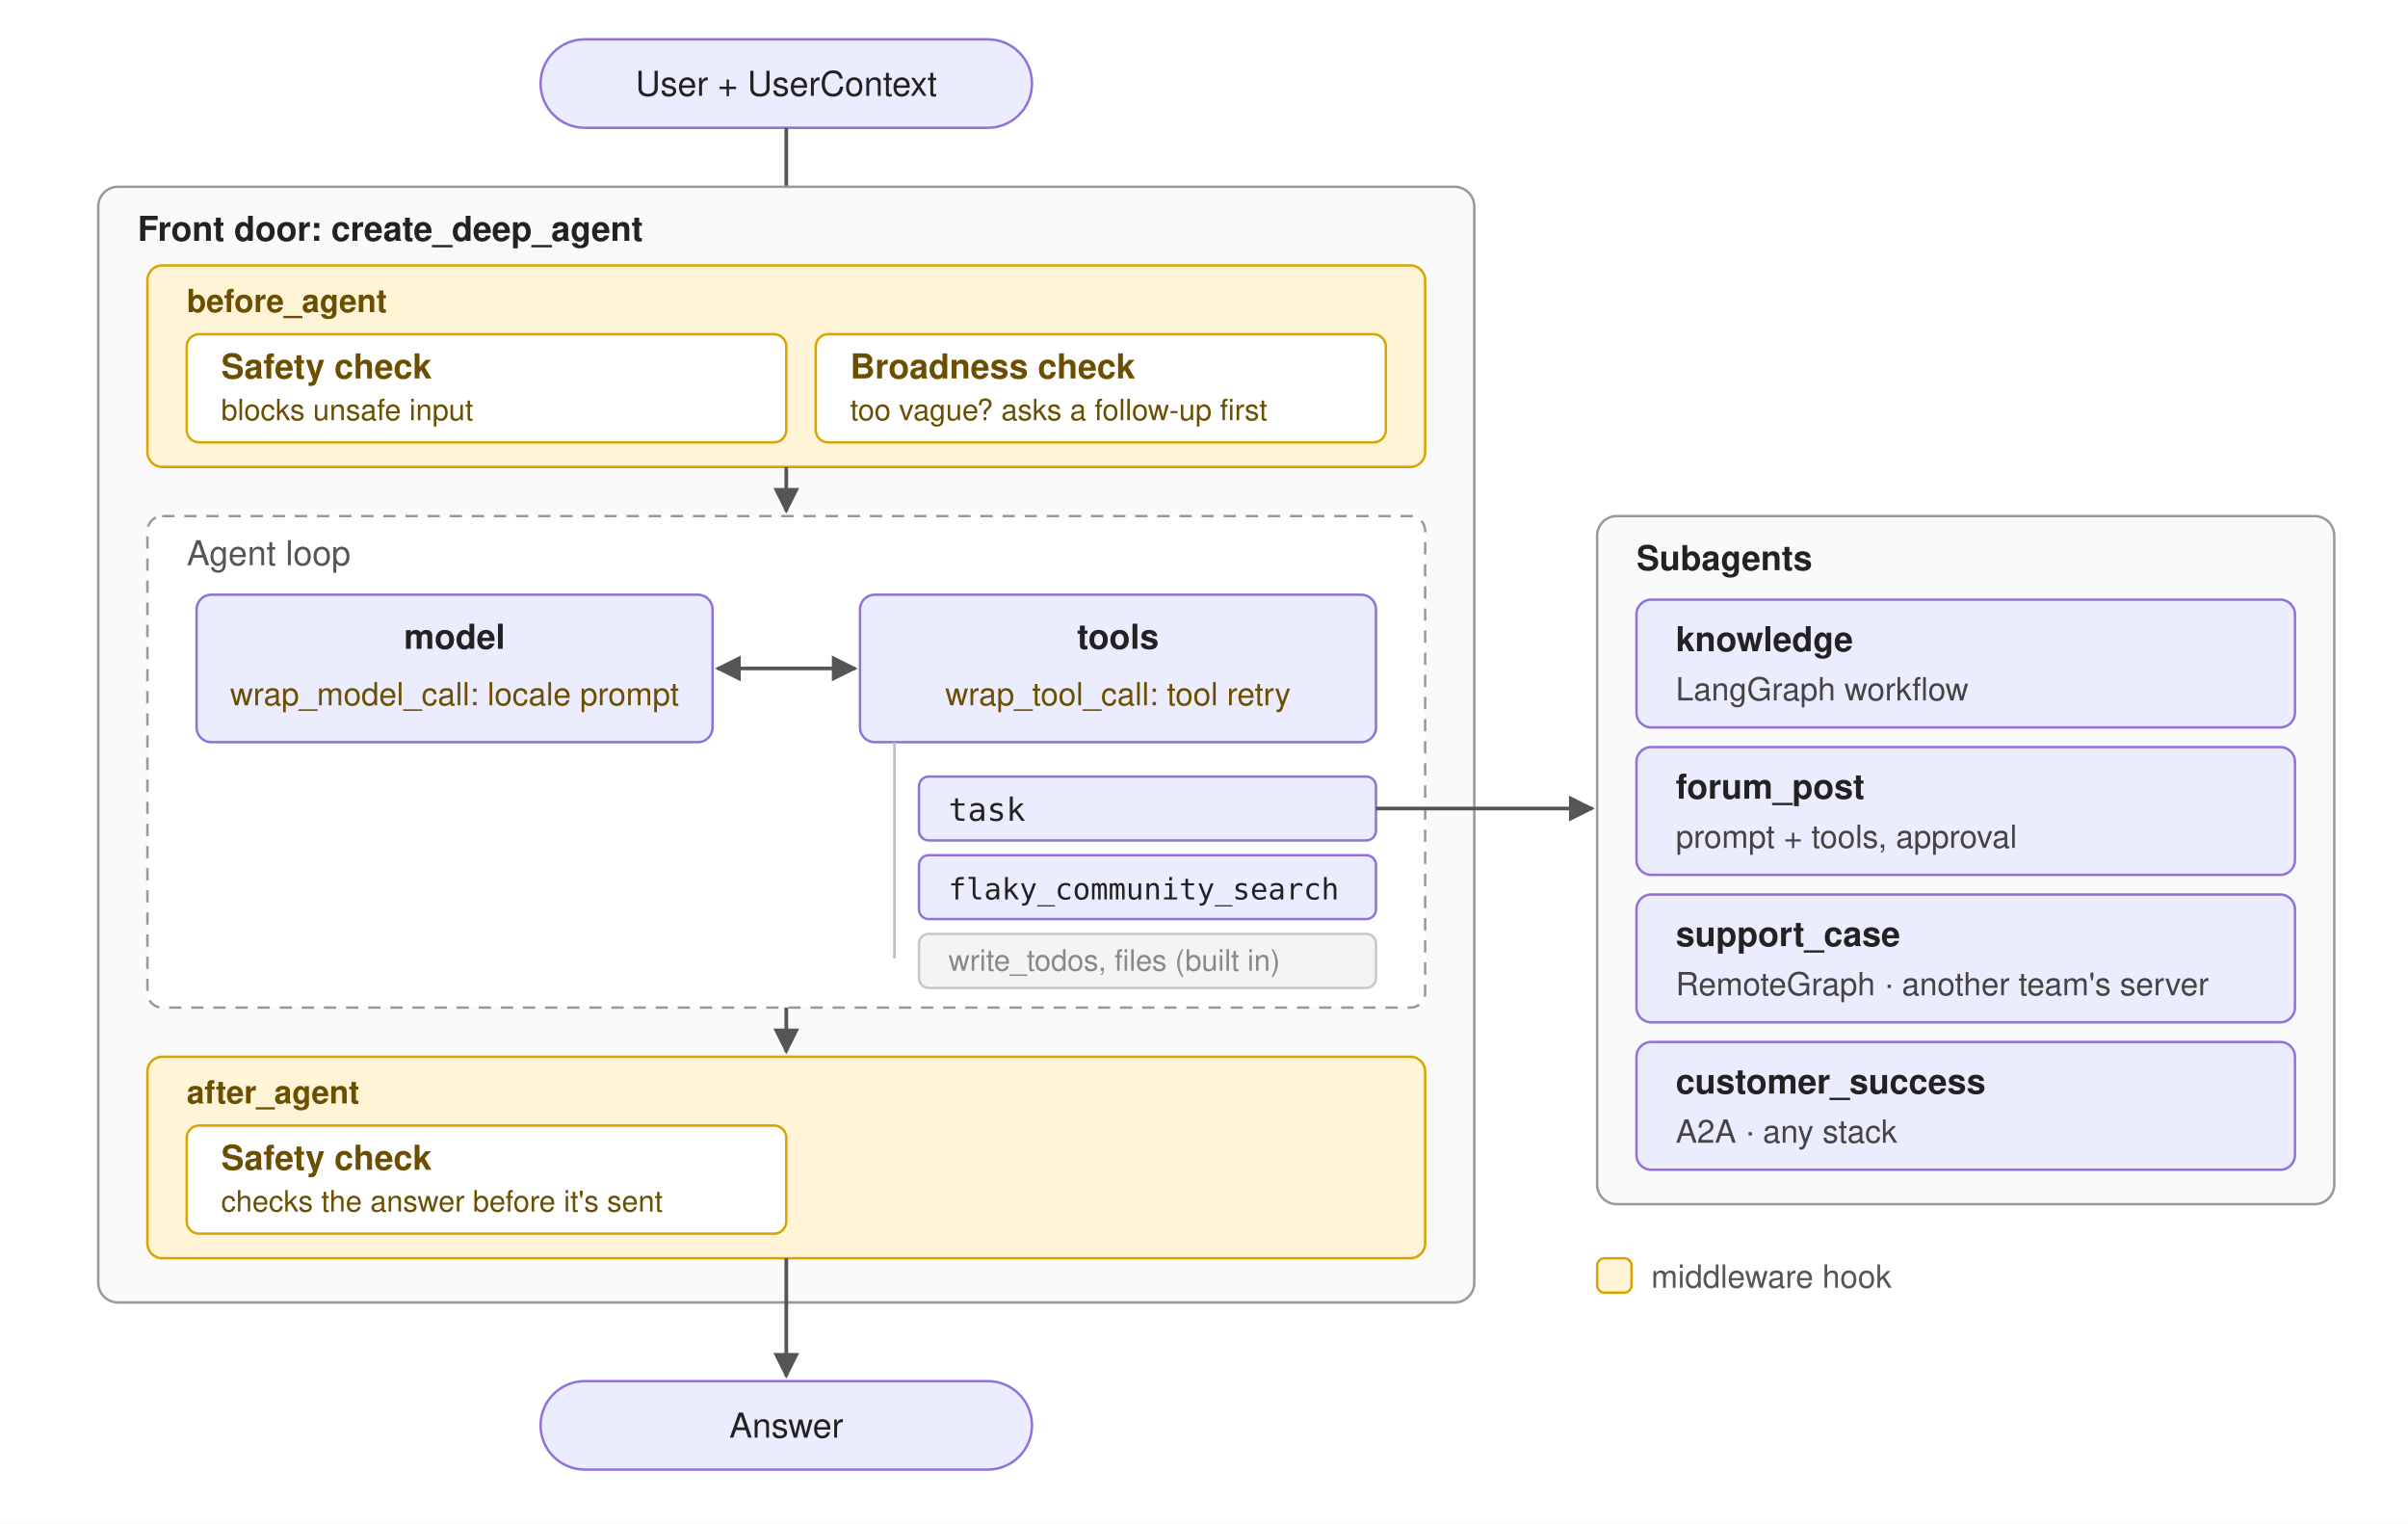
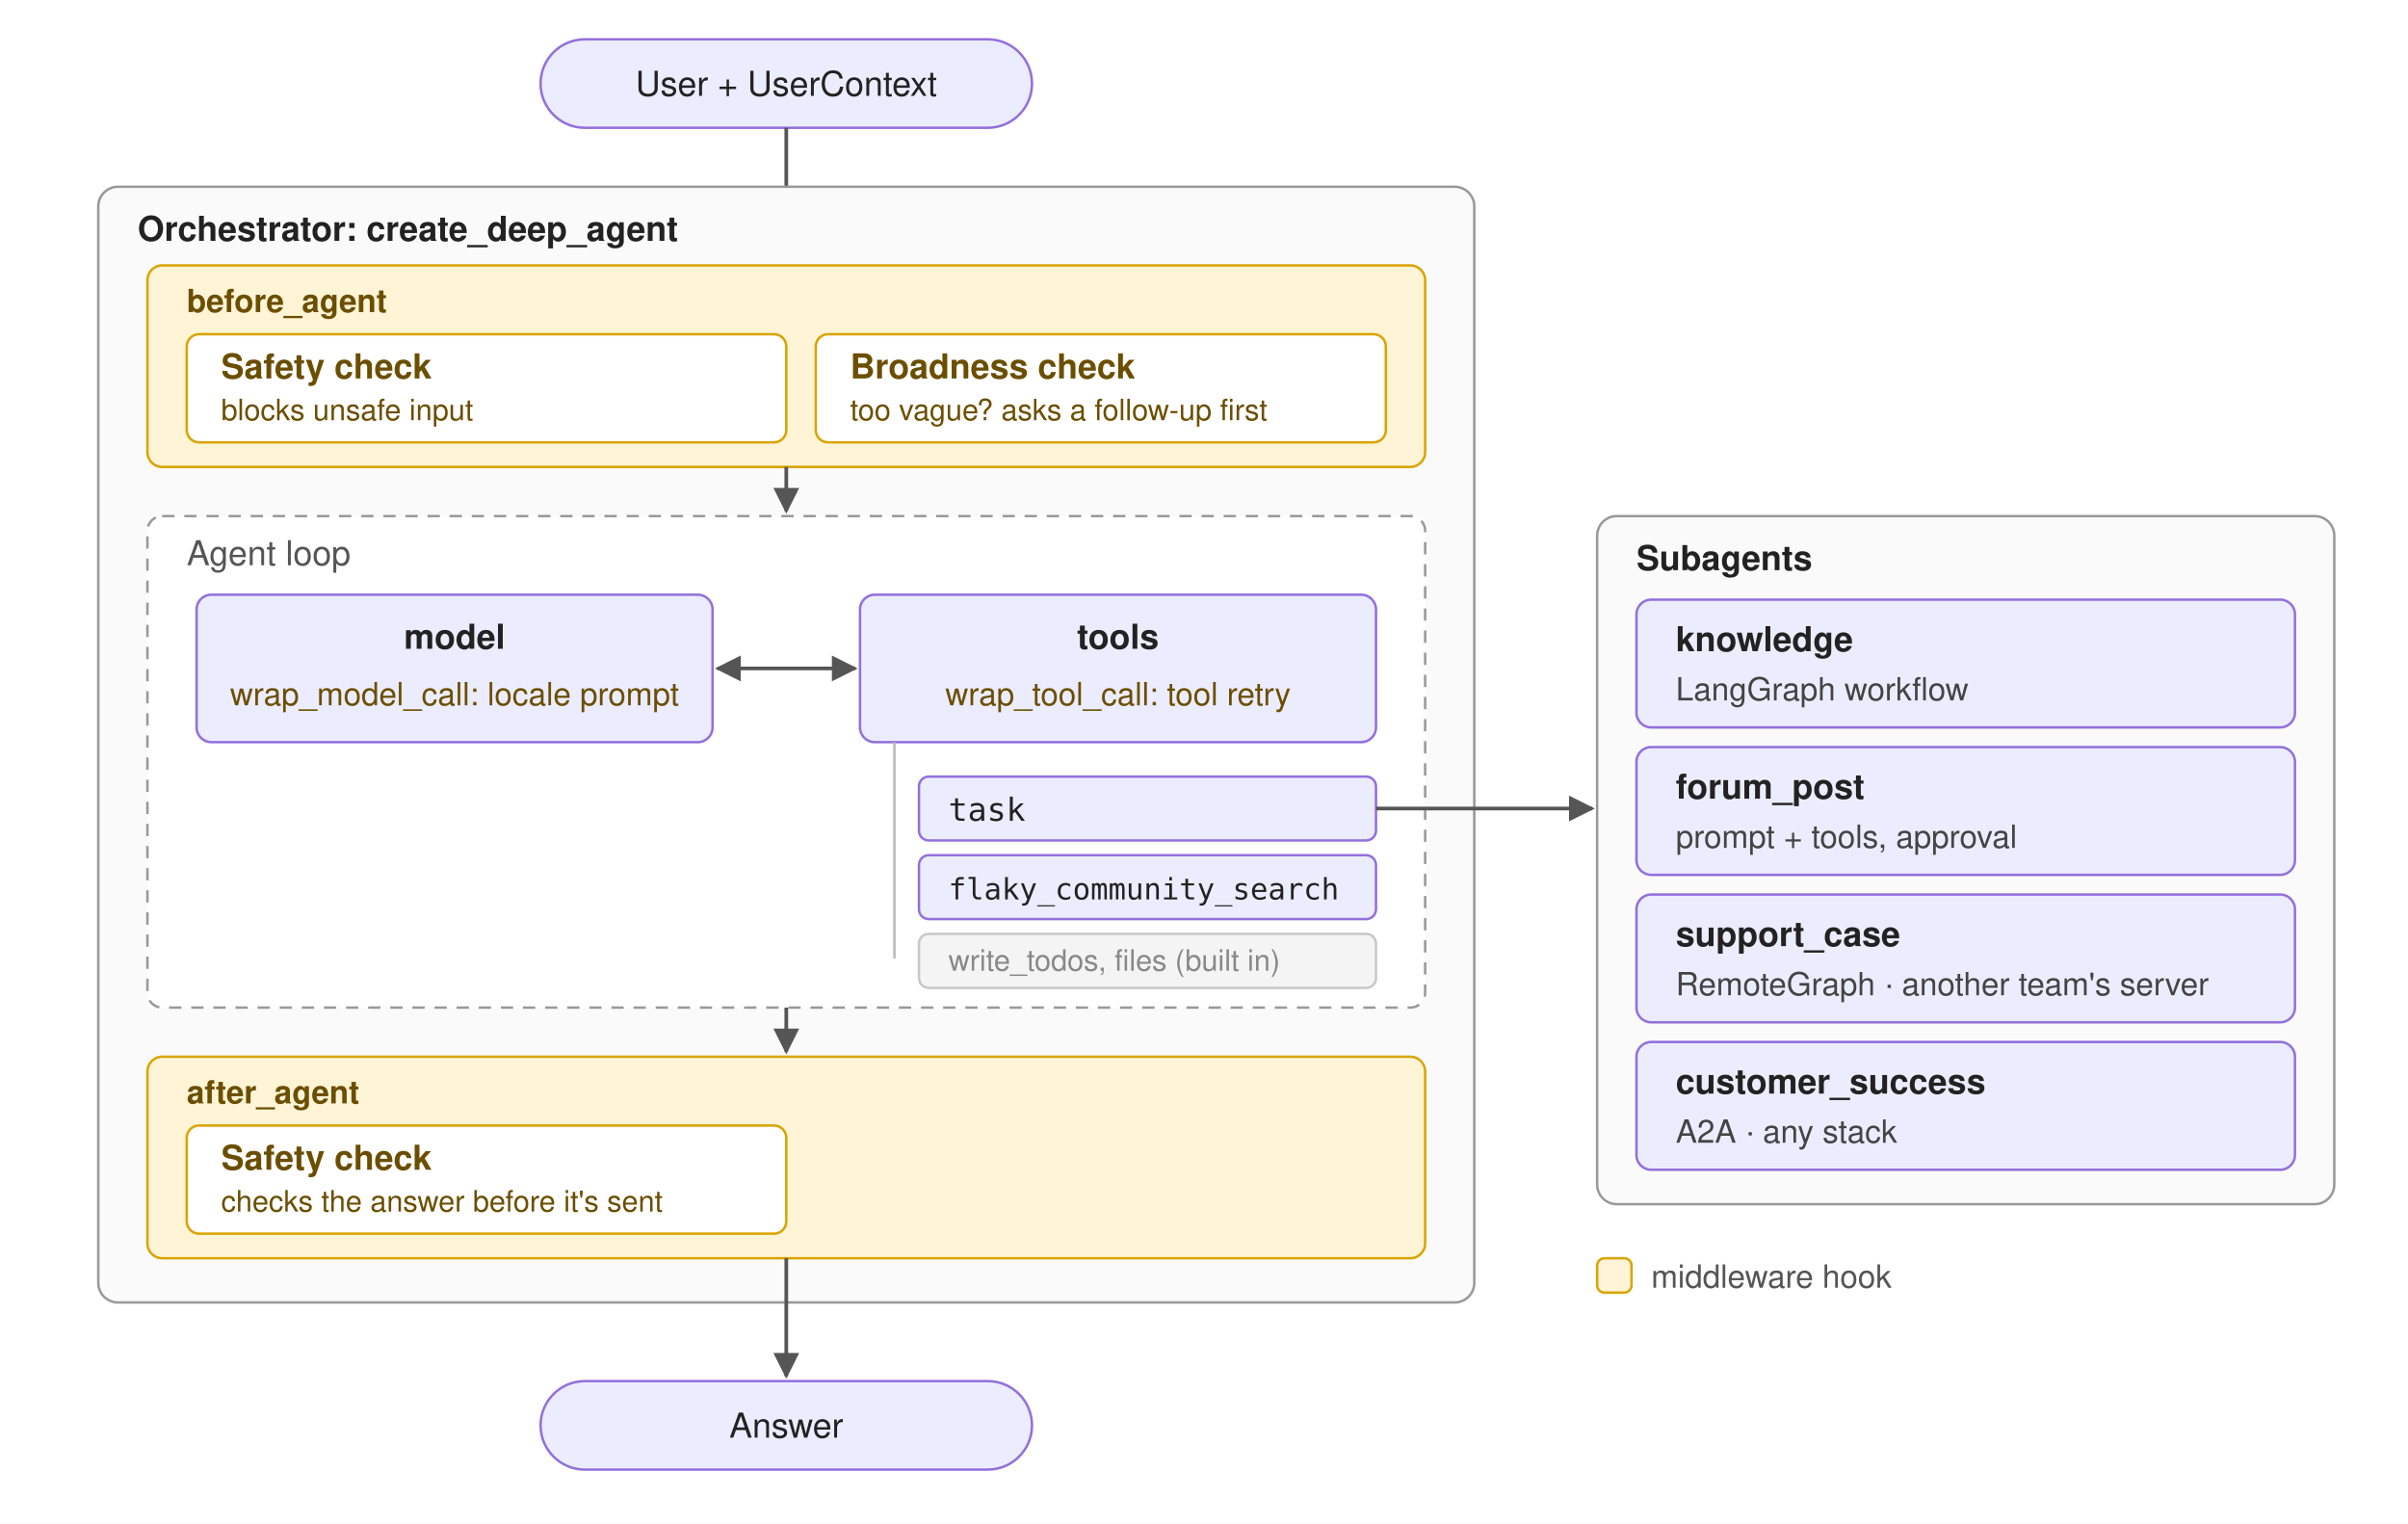
<svg xmlns="http://www.w3.org/2000/svg" viewBox="0 0 980 620" width="980" height="620" font-family="-apple-system, BlinkMacSystemFont, 'Segoe UI', Helvetica, Arial, sans-serif" font-size="14">
  <defs>
    <marker id="arrow" viewBox="0 0 10 10" refX="9" refY="5" markerWidth="7" markerHeight="7" orient="auto-start-reverse">
      <path d="M0,0 L10,5 L0,10 z" fill="#555" />
    </marker>
  </defs>
  <rect width="980" height="620" fill="#ffffff" />
  <rect x="220" y="16" width="200" height="36" rx="18" fill="#ECECFF" stroke="#9370DB" />
  <text x="320" y="39" text-anchor="middle" fill="#222">User + UserContext</text>
  <line x1="320" y1="52" x2="320" y2="106" stroke="#555" stroke-width="1.5" marker-end="url(#arrow)" />
  <rect x="40" y="76" width="560" height="454" rx="8" fill="#FAFAFA" stroke="#999" />
-   <text x="56" y="98" font-weight="600" fill="#222">Front door: create_deep_agent</text>
+   <text x="56" y="98" font-weight="600" fill="#222">Orchestrator: create_deep_agent</text>
  <rect x="60" y="108" width="520" height="82" rx="6" fill="#FFF4D6" stroke="#D9A400" />
  <text x="76" y="127" font-size="13" font-weight="600" fill="#6B4E00">before_agent</text>
  <rect x="76" y="136" width="244" height="44" rx="5" fill="#FFFFFF" stroke="#D9A400" />
  <text x="90" y="154" font-weight="600" fill="#6B4E00">Safety check</text>
  <text x="90" y="171" font-size="12" fill="#6B4E00">blocks unsafe input</text>
  <rect x="332" y="136" width="232" height="44" rx="5" fill="#FFFFFF" stroke="#D9A400" />
  <text x="346" y="154" font-weight="600" fill="#6B4E00">Broadness check</text>
  <text x="346" y="171" font-size="12" fill="#6B4E00">too vague? asks a follow-up first</text>
  <line x1="320" y1="190" x2="320" y2="208" stroke="#555" stroke-width="1.5" marker-end="url(#arrow)" />
  <rect x="60" y="210" width="520" height="200" rx="6" fill="#FFFFFF" stroke="#999" stroke-dasharray="5 4" />
  <text x="76" y="230" fill="#555">Agent loop</text>
  <rect x="80" y="242" width="210" height="60" rx="6" fill="#ECECFF" stroke="#9370DB" />
  <text x="185" y="264" text-anchor="middle" font-weight="600" fill="#222">model</text>
  <text x="185" y="287" text-anchor="middle" font-size="13" fill="#6B4E00">wrap_model_call: locale prompt</text>
  <rect x="350" y="242" width="210" height="60" rx="6" fill="#ECECFF" stroke="#9370DB" />
  <text x="455" y="264" text-anchor="middle" font-weight="600" fill="#222">tools</text>
  <text x="455" y="287" text-anchor="middle" font-size="13" fill="#6B4E00">wrap_tool_call: tool retry</text>
  <line x1="292" y1="272" x2="348" y2="272" stroke="#555" stroke-width="1.5" marker-start="url(#arrow)" marker-end="url(#arrow)" />
  <line x1="364" y1="302" x2="364" y2="390" stroke="#bbb" />
  <rect x="374" y="316" width="186" height="26" rx="4" fill="#ECECFF" stroke="#9370DB" />
  <text x="386" y="334" font-family="ui-monospace, SFMono-Regular, Menlo, monospace" font-size="13" fill="#222">task</text>
  <rect x="374" y="348" width="186" height="26" rx="4" fill="#ECECFF" stroke="#9370DB" />
  <text x="386" y="366" font-family="ui-monospace, SFMono-Regular, Menlo, monospace" font-size="12" fill="#222">flaky_community_search</text>
  <rect x="374" y="380" width="186" height="22" rx="4" fill="#F4F4F4" stroke="#C8C8C8" />
  <text x="386" y="395" font-size="12" fill="#888">write_todos, files (built in)</text>
  <line x1="320" y1="410" x2="320" y2="428" stroke="#555" stroke-width="1.5" marker-end="url(#arrow)" />
  <rect x="60" y="430" width="520" height="82" rx="6" fill="#FFF4D6" stroke="#D9A400" />
  <text x="76" y="449" font-size="13" font-weight="600" fill="#6B4E00">after_agent</text>
  <rect x="76" y="458" width="244" height="44" rx="5" fill="#FFFFFF" stroke="#D9A400" />
  <text x="90" y="476" font-weight="600" fill="#6B4E00">Safety check</text>
  <text x="90" y="493" font-size="12" fill="#6B4E00">checks the answer before it's sent</text>
  <line x1="320" y1="512" x2="320" y2="560" stroke="#555" stroke-width="1.5" marker-end="url(#arrow)" />
  <rect x="220" y="562" width="200" height="36" rx="18" fill="#ECECFF" stroke="#9370DB" />
  <text x="320" y="585" text-anchor="middle" fill="#222">Answer</text>
  <line x1="560" y1="329" x2="648" y2="329" stroke="#555" stroke-width="1.5" marker-end="url(#arrow)" />
  <rect x="650" y="210" width="300" height="280" rx="8" fill="#FAFAFA" stroke="#999" />
  <text x="666" y="232" font-weight="600" fill="#222">Subagents</text>
  <rect x="666" y="244" width="268" height="52" rx="6" fill="#ECECFF" stroke="#9370DB" />
  <text x="682" y="265" font-weight="600" fill="#222">knowledge</text>
  <text x="682" y="285" font-size="13" fill="#444">LangGraph workflow</text>
  <rect x="666" y="304" width="268" height="52" rx="6" fill="#ECECFF" stroke="#9370DB" />
  <text x="682" y="325" font-weight="600" fill="#222">forum_post</text>
  <text x="682" y="345" font-size="13" fill="#444">prompt + tools, approval</text>
  <rect x="666" y="364" width="268" height="52" rx="6" fill="#ECECFF" stroke="#9370DB" />
  <text x="682" y="385" font-weight="600" fill="#222">support_case</text>
  <text x="682" y="405" font-size="13" fill="#444">RemoteGraph · another team's server</text>
  <rect x="666" y="424" width="268" height="52" rx="6" fill="#ECECFF" stroke="#9370DB" />
  <text x="682" y="445" font-weight="600" fill="#222">customer_success</text>
  <text x="682" y="465" font-size="13" fill="#444">A2A · any stack</text>
  <rect x="650" y="512" width="14" height="14" rx="3" fill="#FFF4D6" stroke="#D9A400" />
  <text x="672" y="524" font-size="13" fill="#555">middleware hook</text>
</svg>
